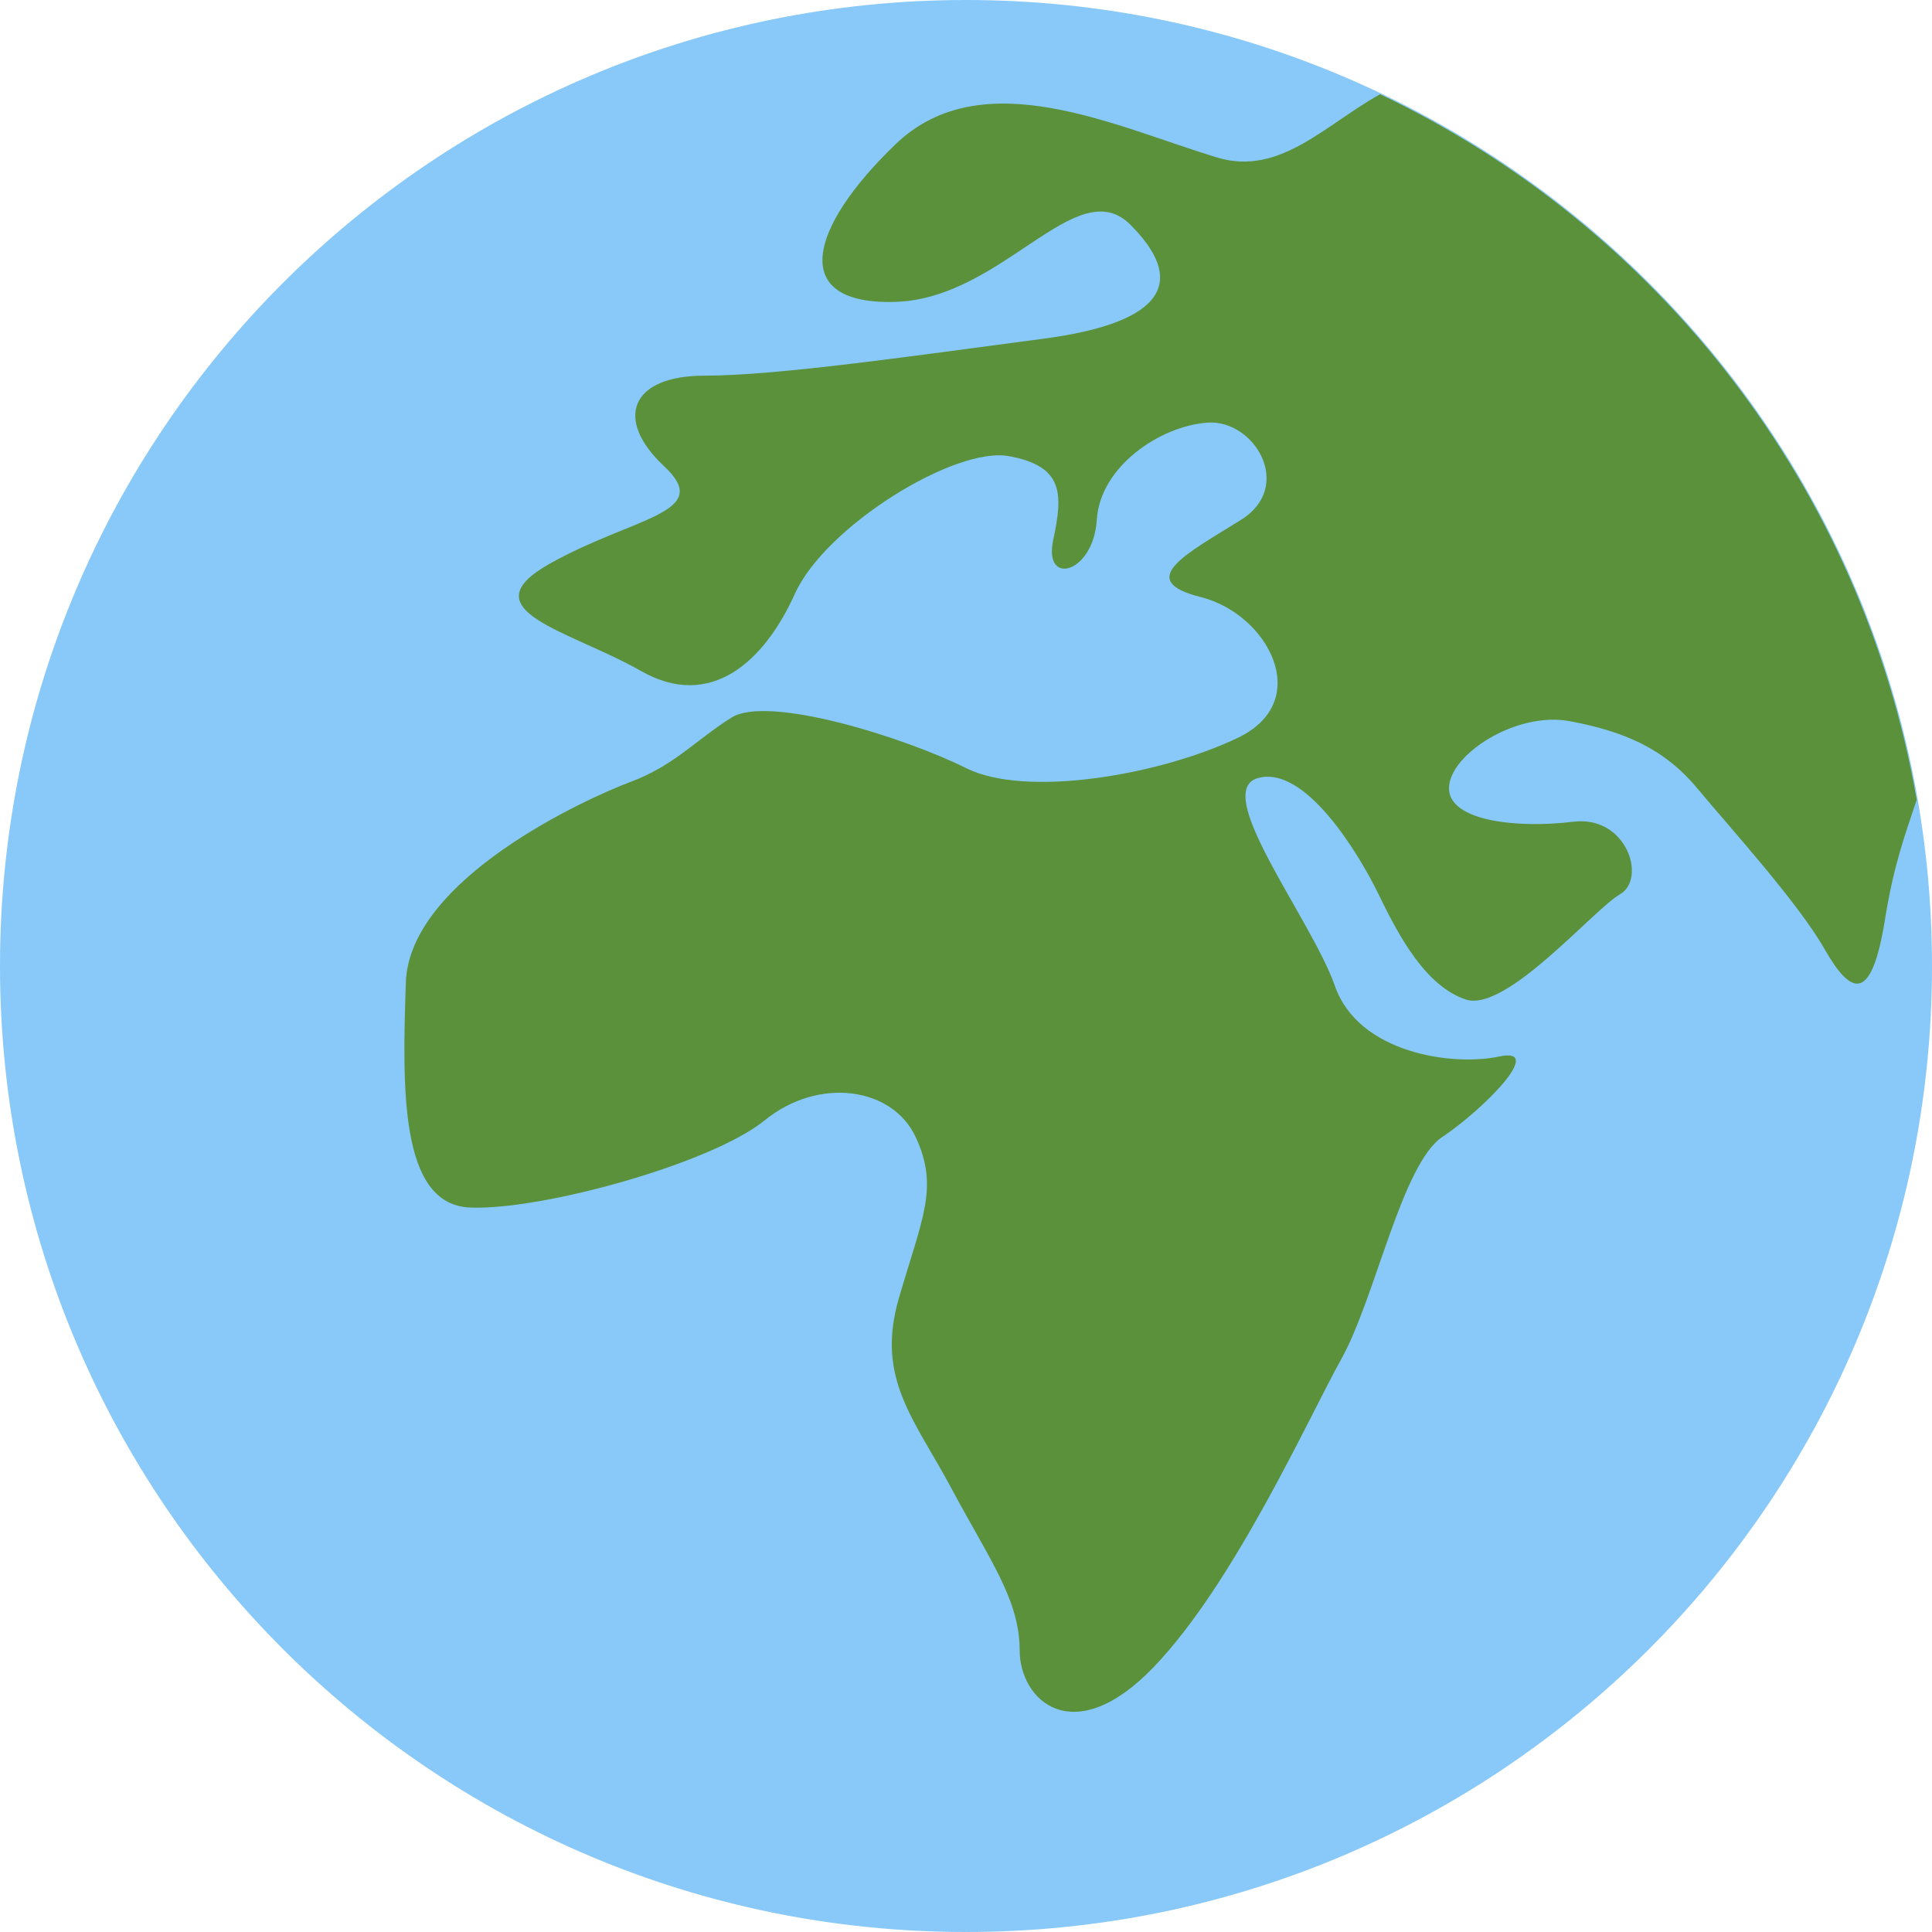
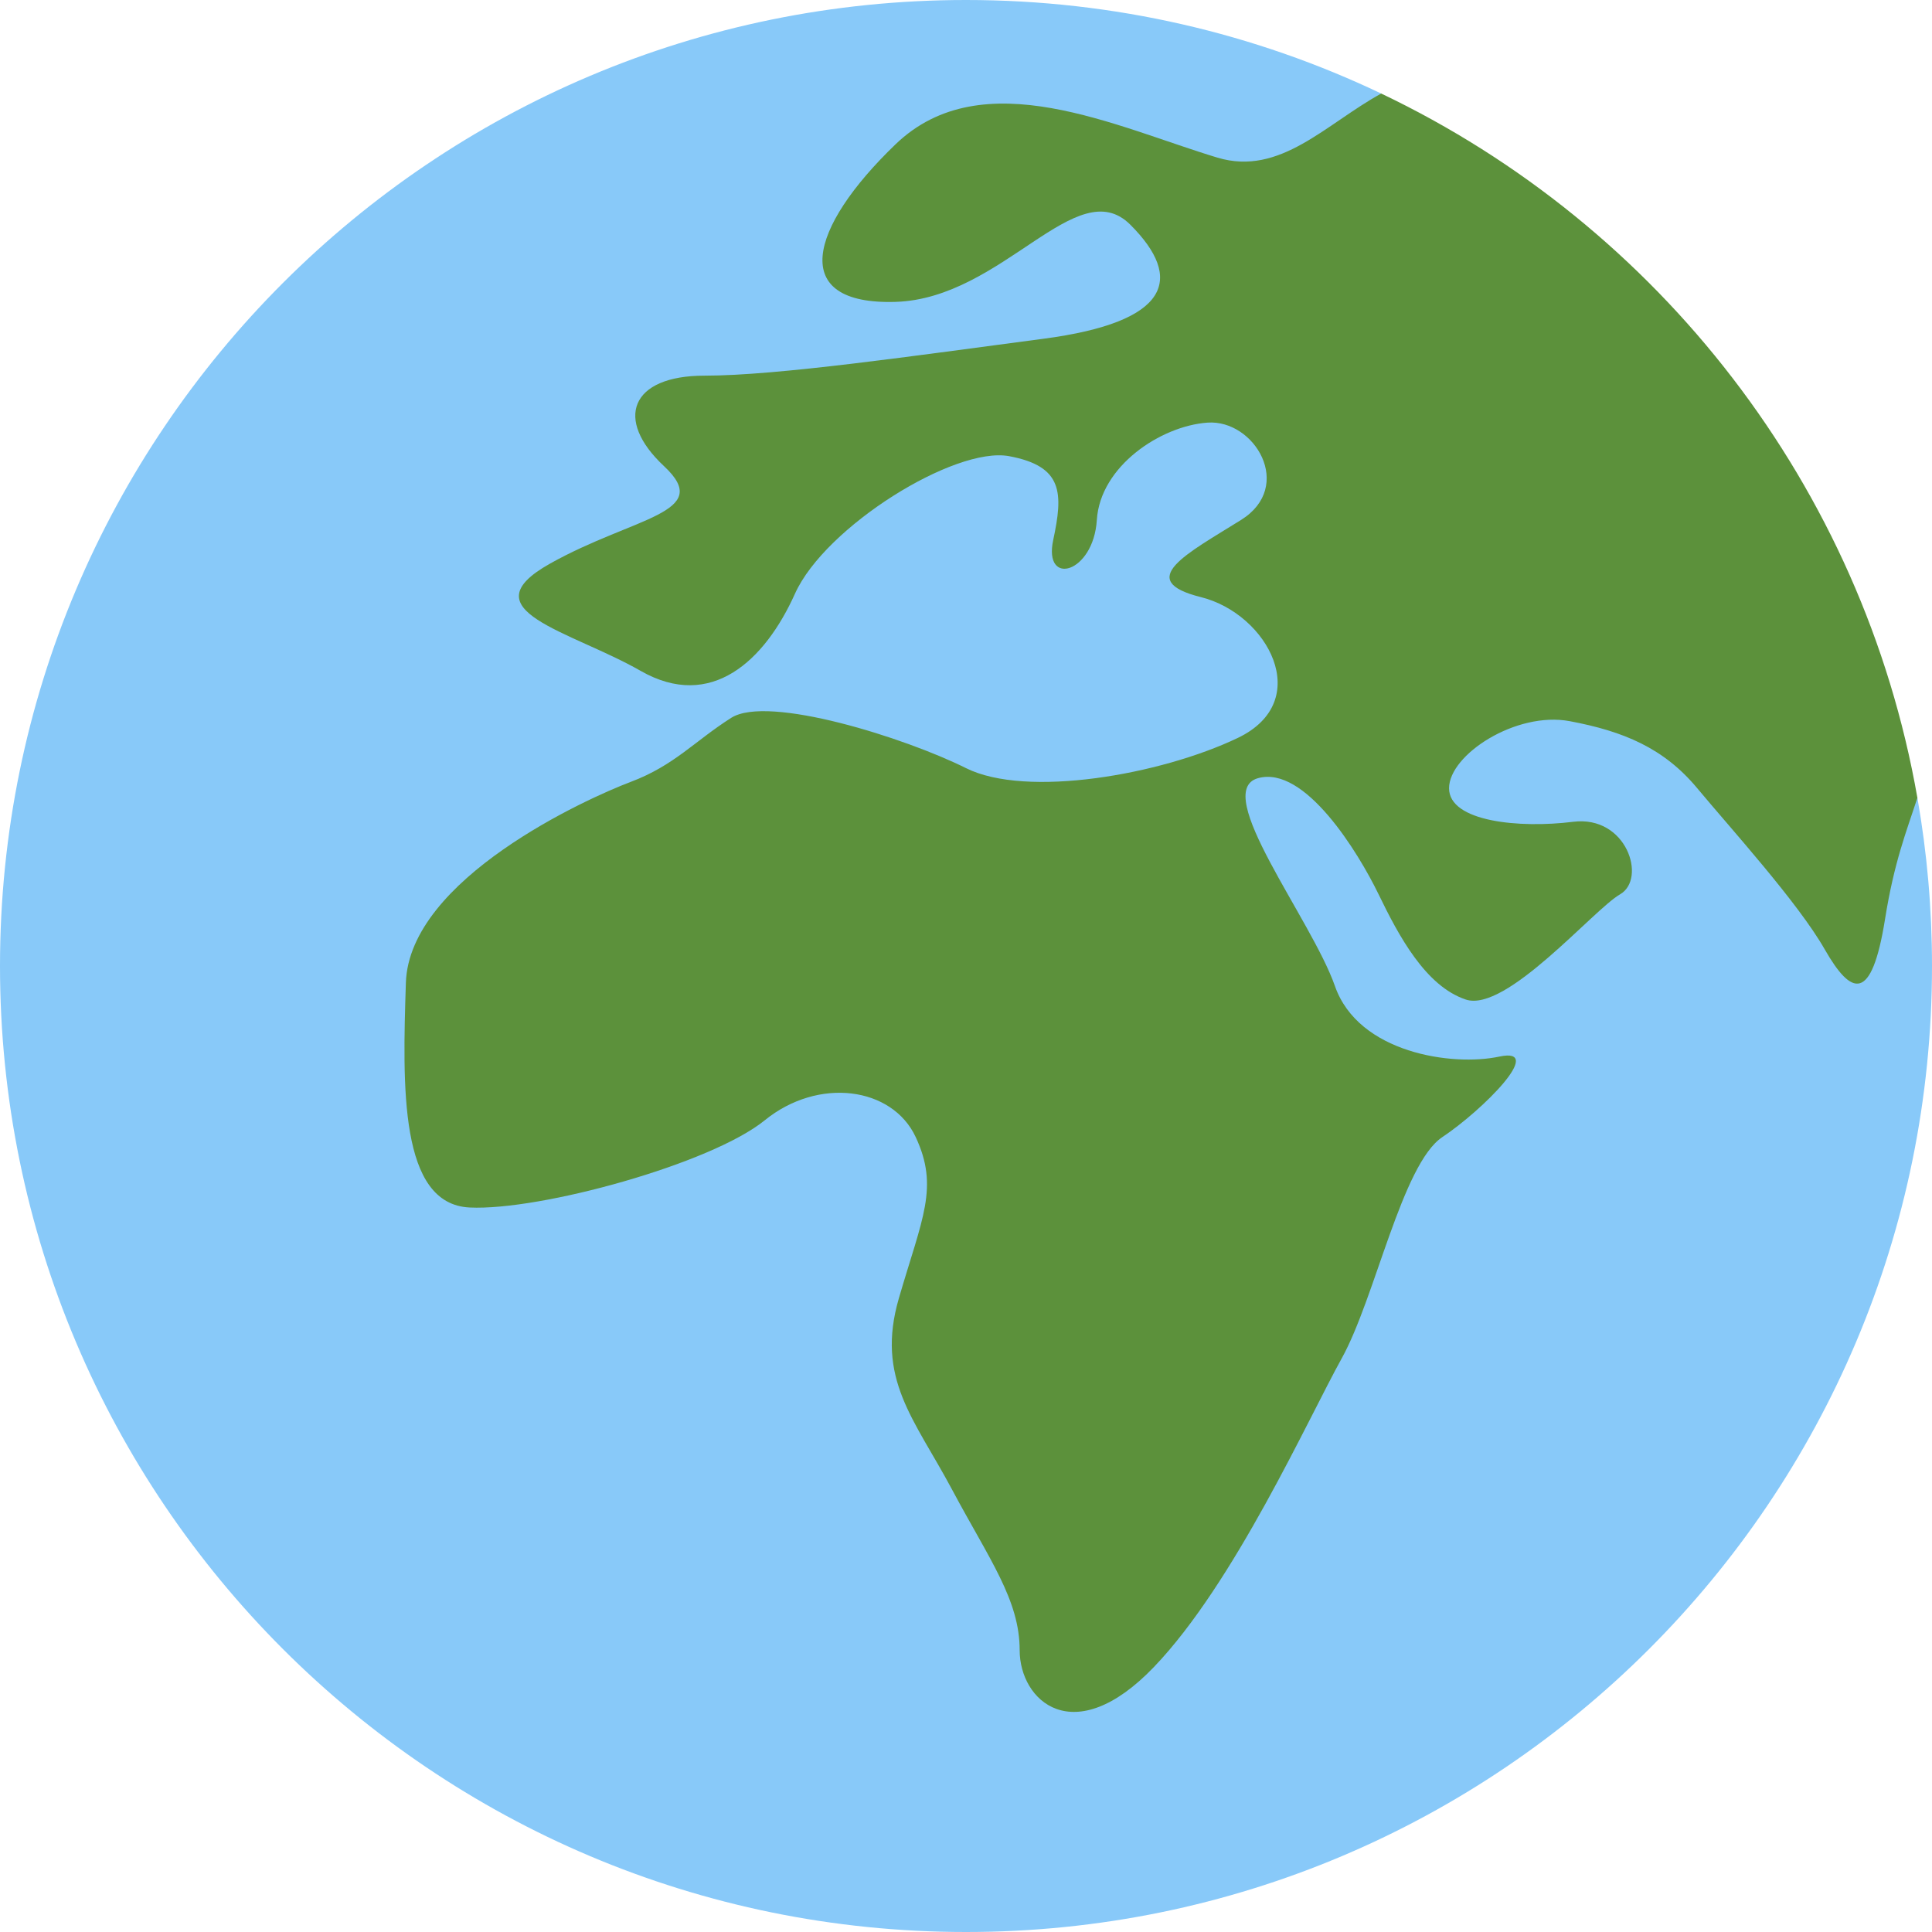
<svg xmlns="http://www.w3.org/2000/svg" viewBox="0 0 36 36">
-   <circle fill="#88C9F9" cx="18" cy="18" r="18" />
-   <path fill="#5C913B" d="M25.716 1.756c-1.022.568-1.872 1.528-3.028 1.181-1.875-.562-4.375-1.812-6-.25s-2 3 0 2.938 3.375-2.438 4.375-1.438.749 1.813-1.625 2.125S14.5 7 13.125 7s-1.688.812-.75 1.688-.563.937-2.125 1.812.375 1.25 1.688 2 2.312-.188 2.875-1.438 2.981-2.75 3.99-2.562c1.01.188 1.01.688.822 1.562s.75.625.812-.375 1.188-1.75 2.062-1.812 1.625 1.188.625 1.812-2 1.125-.75 1.438 2.125 1.938.688 2.625-3.937 1.125-5.062.562-3.688-1.375-4.375-.938-1.062.89-1.875 1.195c-.812.305-4.125 1.805-4.188 3.743S7.438 22.438 8.75 22.5s4.5-.812 5.5-1.625 2.375-.625 2.812.312.125 1.5-.312 3 .286 2.25.987 3.562c.701 1.312 1.263 2.062 1.263 3s1 1.875 2.5.312 2.875-4.625 3.5-5.75 1.125-3.625 1.875-4.125 1.938-1.688 1.062-1.5-2.625-.062-3.062-1.312-2.312-3.625-1.438-3.875 1.875 1.39 2.25 2.164c.375.774.875 1.711 1.625 1.961s2.375-1.673 2.875-1.961c.5-.289.125-1.476-.875-1.351s-2.312 0-2.312-.624 1.25-1.438 2.25-1.25 1.75.5 2.375 1.25 1.875 2.125 2.375 3 .875 1 1.125-.562c.166-1.038.387-1.609.59-2.222-1.013-5.829-4.82-10.683-9.999-13.148z" />
+   <path fill="#88C9F9" d="M 0,18 c 0,-9.941 8.059,-18 18,-18 c 2.77,0 5.393,0.626 7.737,1.743 l 2.263,8.257 l 7.728,4.867 c 0.179,1.018 0.272,2.064 0.272,3.133 c 0,9.941 -8.059,18 -18,18 s -18,-8.059 -18,-18 Z" />
+   <path fill="#5c913b" d="M 25.737,1.743 c 5.165,2.462 8.972,7.313 9.991,13.124 c -0.206,0.628 -0.434,1.199 -0.603,2.259 c -0.25,1.563 -0.625,1.437 -1.125,0.562 s -1.75,-2.25 -2.374,-3 s -1.375,-1.062 -2.376,-1.25 s -2.249,0.625 -2.249,1.25 s 1.312,0.75 2.312,0.625 s 1.375,1.063 0.875,1.351 s -2.125,2.211 -2.875,1.961 s -1.25,-1.187 -1.625,-1.961 s -1.375,-2.413 -2.25,-2.163 s 1,2.625 1.437,3.874 s 2.188,1.5 3.063,1.313 s -0.312,1 -1.062,1.5 s -1.251,3 -1.876,4.125 s -1.999,4.187 -3.499,5.75 s -2.501,0.625 -2.501,-0.313 s -0.562,-1.687 -1.263,-3 s -1.424,-2.062 -0.987,-3.562 s 0.75,-2.063 0.313,-3 s -1.813,-1.125 -2.813,-0.313 s -4.187,1.688 -5.499,1.625 s -1.25,-2.25 -1.188,-4.187 s 3.375,-3.437 4.188,-3.743 s 1.187,-0.757 1.874,-1.194 s 3.25,0.375 4.375,0.937 s 3.626,0.125 5.063,-0.562 s 0.563,-2.313 -0.687,-2.625 s -0.25,-0.813 0.75,-1.438 s 0.25,-1.875 -0.625,-1.813 s -2,0.813 -2.063,1.813 s -1,1.25 -0.813,0.375 s 0.188,-1.375 -0.822,-1.563 s -3.428,1.313 -3.99,2.563 s -1.563,2.188 -2.875,1.438 s -3.25,-1.125 -1.687,-2 s 3.062,-0.938 2.124,-1.813 s -0.624,-1.688 0.75,-1.688 s 3.938,-0.375 6.313,-0.687 s 2.625,-1.125 1.625,-2.125 s -2.375,1.375 -4.375,1.437 s -1.625,-1.374 0,-2.937 s 4.125,-0.313 6,0.25 c 1.164,0.349 2.017,-0.629 3.049,-1.195 Z" />
</svg>
